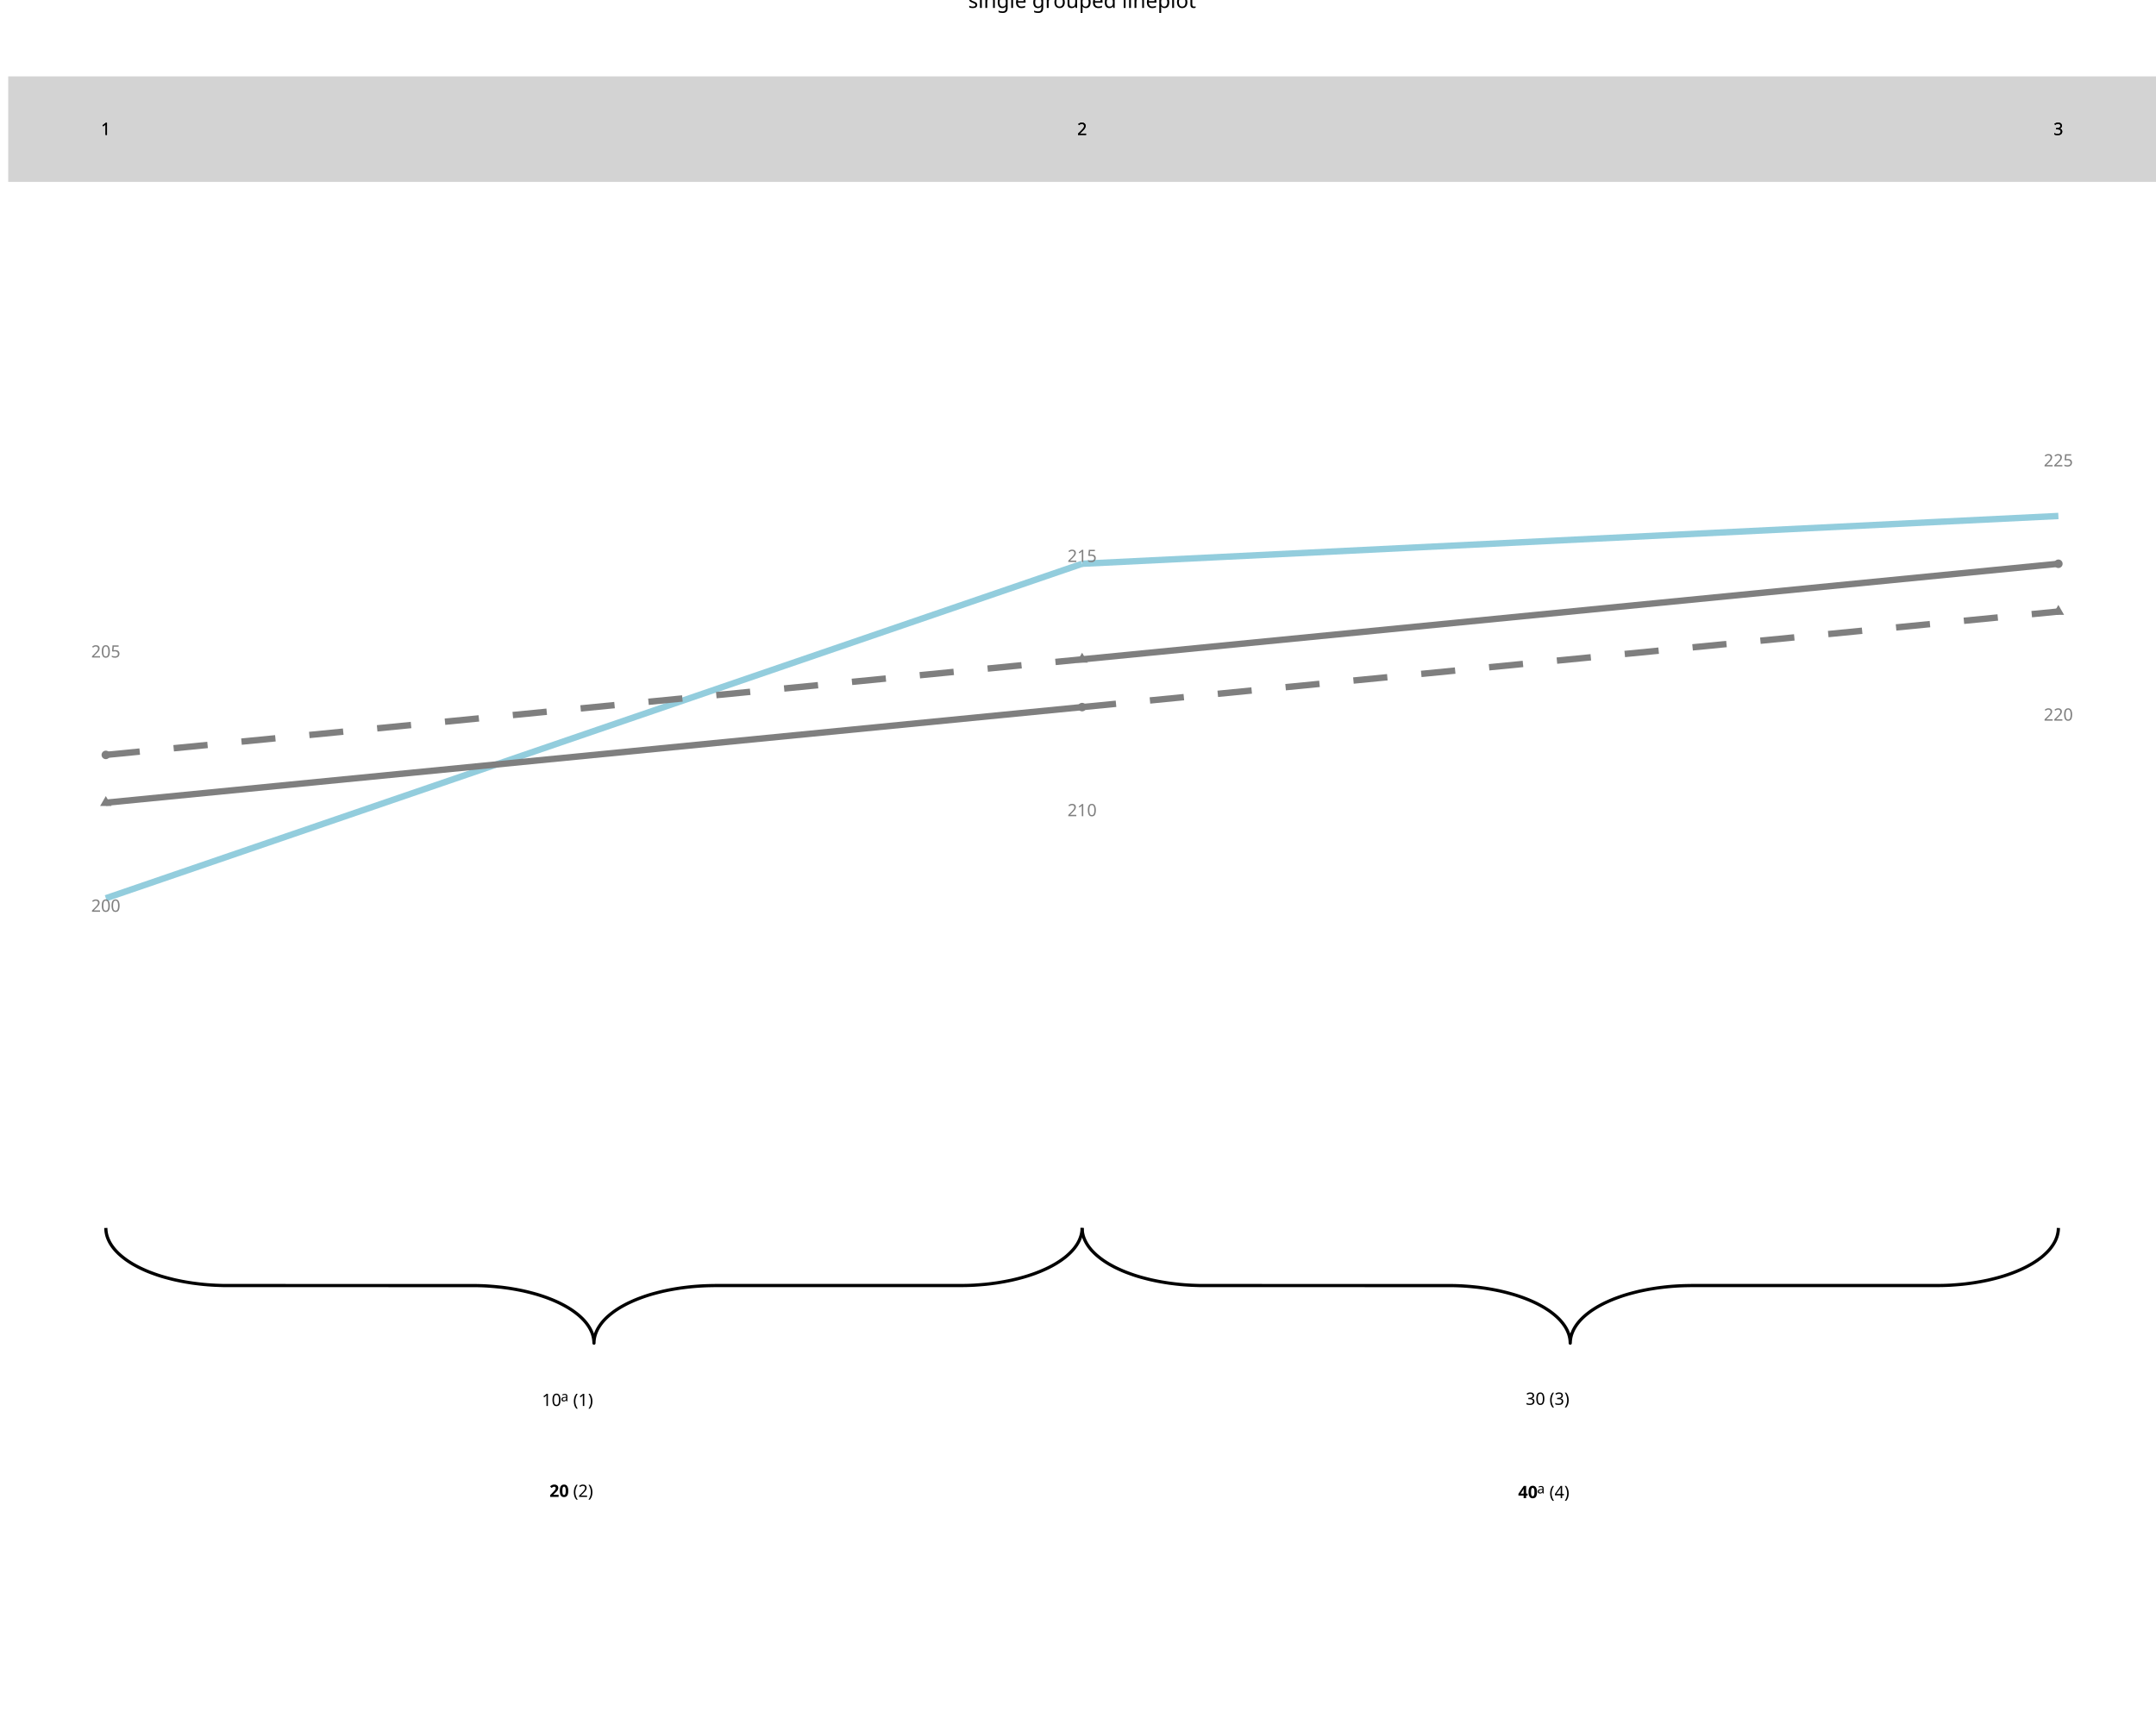
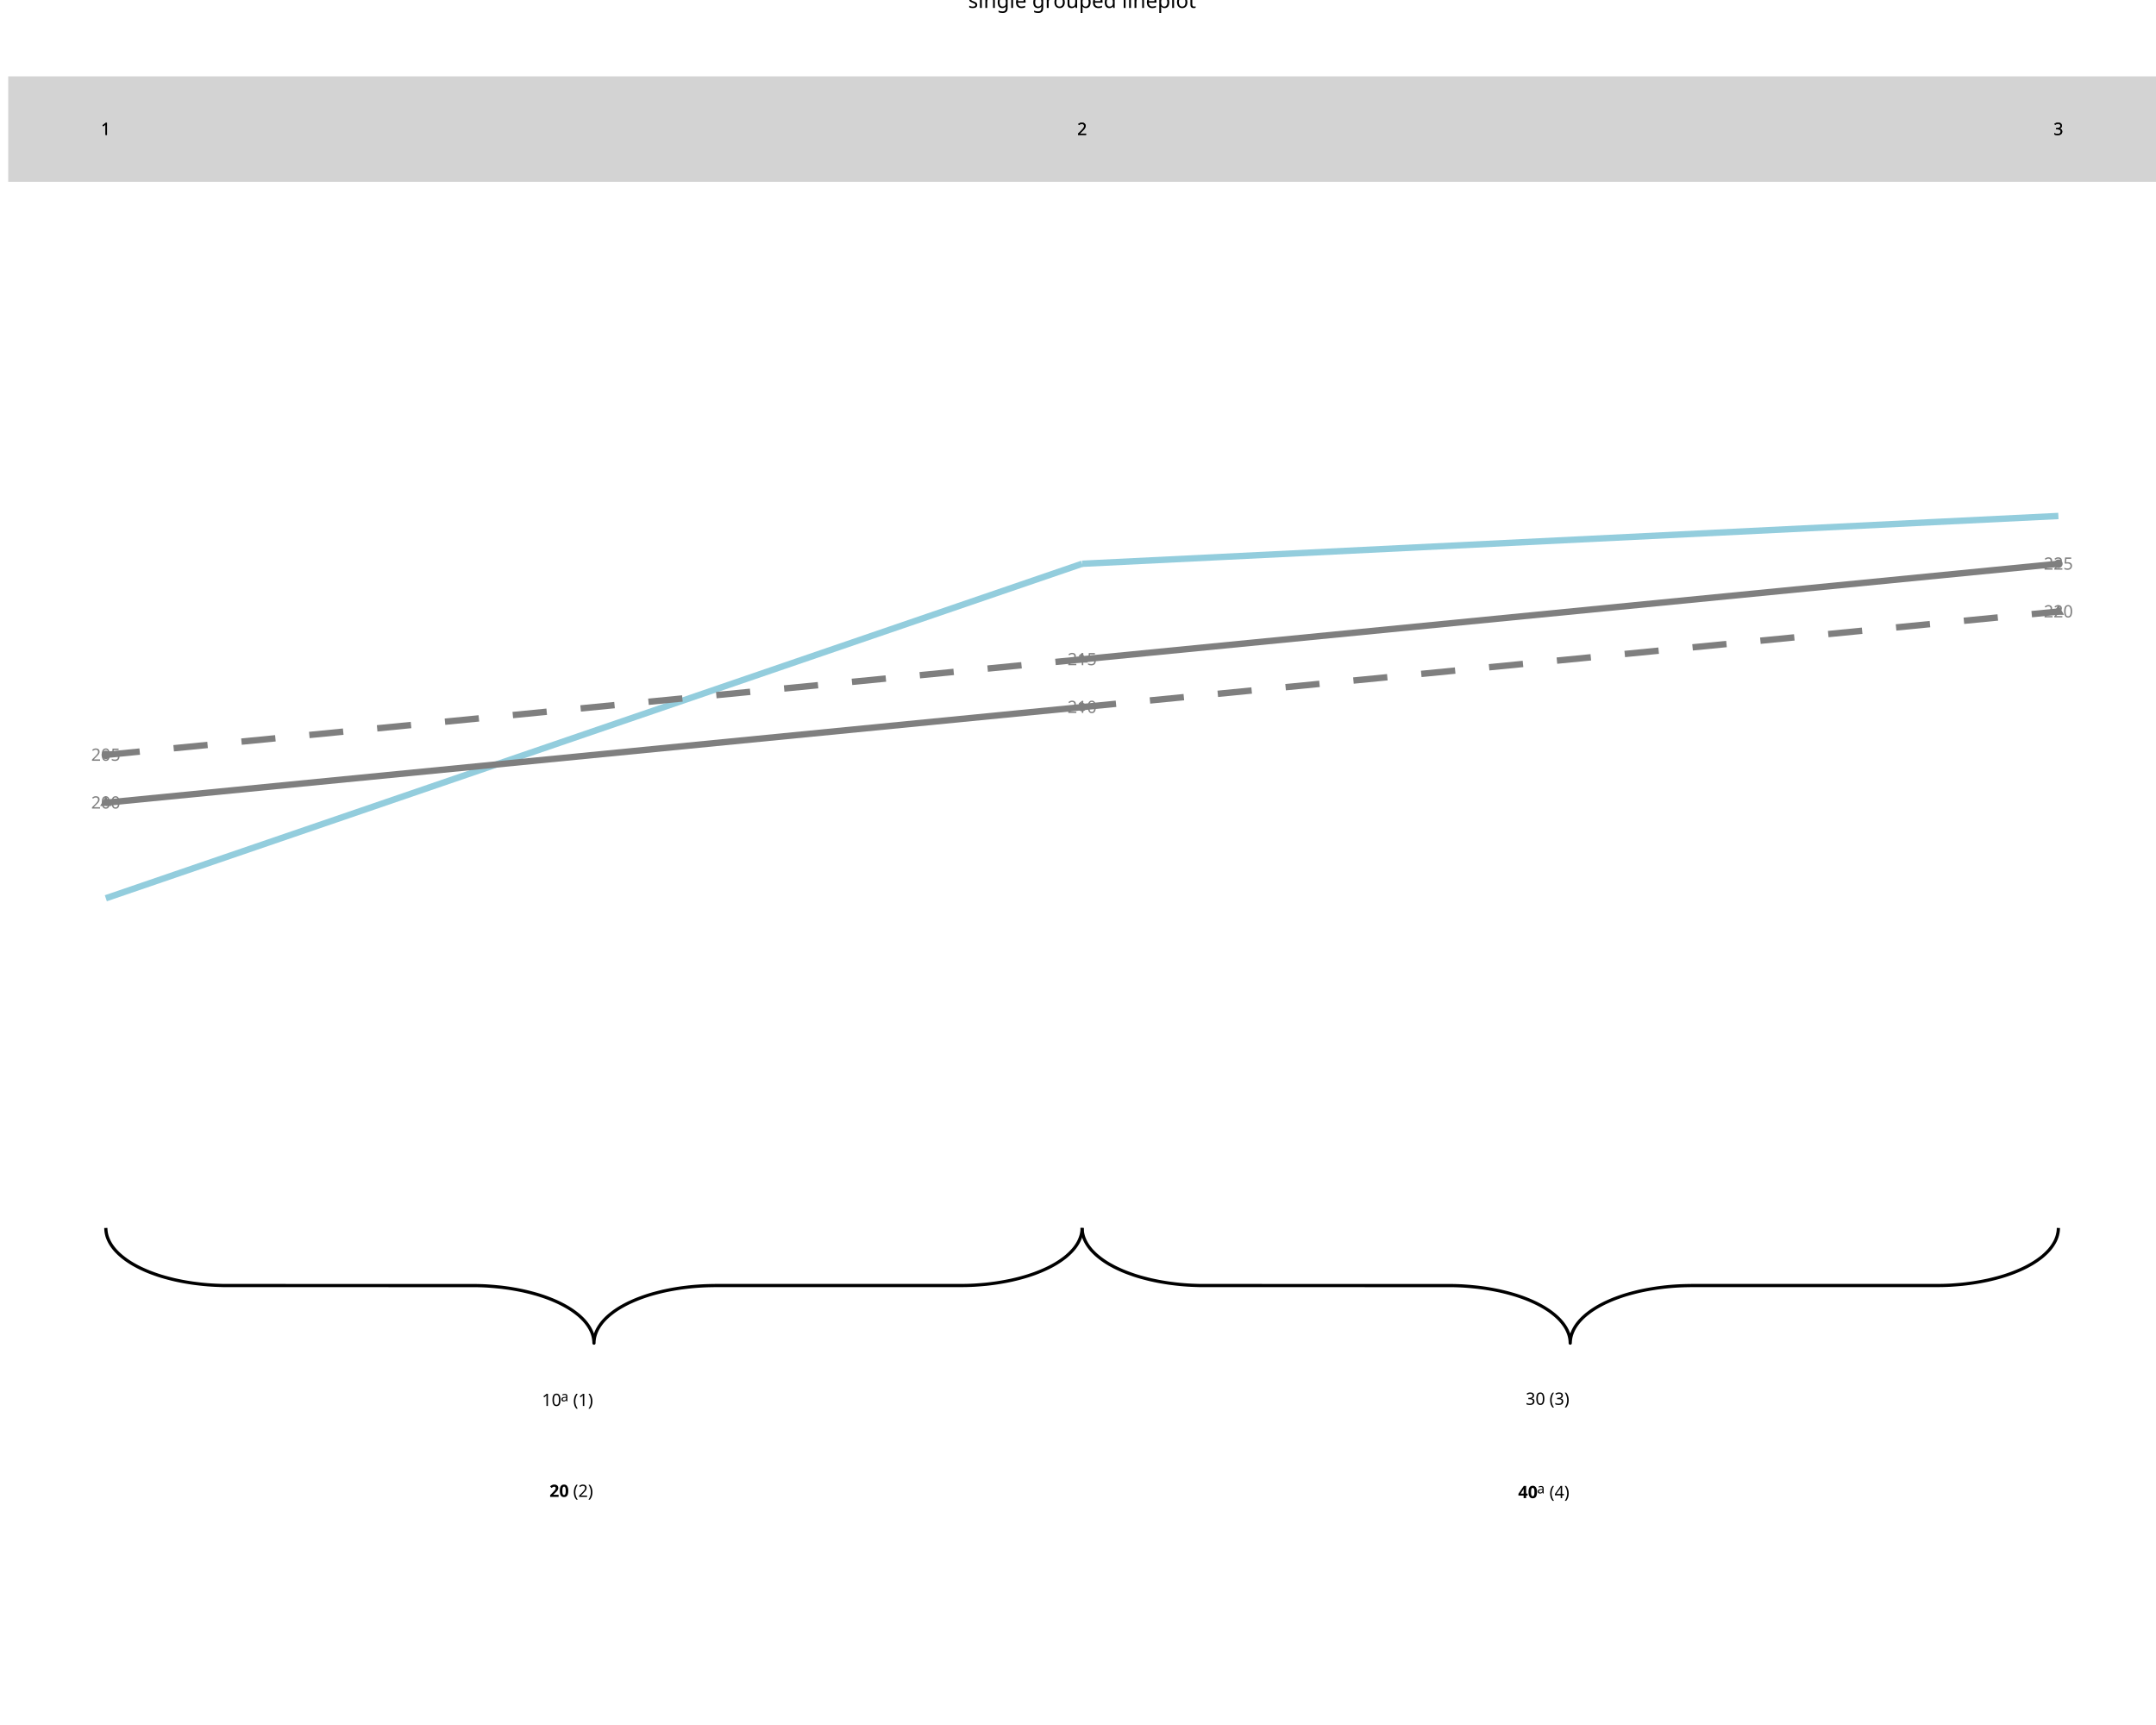
<svg xmlns="http://www.w3.org/2000/svg" class="svglite" data-engine-version="2.0" width="720.00pt" height="576.00pt" viewBox="0 0 720.00 576.00">
  <defs>
    <style type="text/css">
    .svglite line, .svglite polyline, .svglite polygon, .svglite path, .svglite rect, .svglite circle {
      fill: none;
      stroke: #000000;
      stroke-linecap: round;
      stroke-linejoin: round;
      stroke-miterlimit: 10.00;
    }
  </style>
  </defs>
  <rect width="100%" height="100%" style="stroke: none; fill: #FFFFFF;" />
  <defs>
    <clipPath id="cpMC4wMHw3MjAuMDB8MC4wMHw1NzYuMDA=">
      <rect x="0.00" y="0.00" width="720.00" height="576.00" />
    </clipPath>
  </defs>
  <g clip-path="url(#cpMC4wMHw3MjAuMDB8MC4wMHw1NzYuMDA=)">
    <polyline points="35.34,410.03 35.35,410.34 35.39,410.94 35.47,411.55 35.59,412.15 35.75,412.76 35.96,413.36 36.20,413.95 36.48,414.54 36.80,415.13 37.16,415.71 37.56,416.29 38.00,416.86 38.48,417.43 38.99,417.98 39.54,418.53 40.13,419.07 40.75,419.60 41.41,420.12 42.10,420.64 42.83,421.14 43.59,421.63 44.38,422.11 45.20,422.57 46.06,423.03 46.94,423.47 47.85,423.89 48.79,424.31 49.76,424.71 50.76,425.09 51.78,425.46 52.82,425.82 53.89,426.16 54.98,426.48 56.09,426.78 57.22,427.07 58.37,427.35 59.54,427.60 60.72,427.84 61.92,428.06 63.14,428.26 64.36,428.45 65.60,428.61 66.85,428.76 68.11,428.89 69.37,429.00 70.64,429.09 71.92,429.16 73.20,429.21 74.49,429.25 75.77,429.26 158.57,429.27 159.85,429.29 161.14,429.33 162.42,429.39 163.69,429.48 164.96,429.58 166.22,429.70 167.48,429.83 168.72,429.99 169.95,430.16 171.17,430.36 172.38,430.57 173.57,430.80 174.74,431.04 175.90,431.31 177.04,431.59 178.16,431.89 179.27,432.20 180.34,432.53 181.40,432.88 182.43,433.24 183.44,433.62 184.42,434.01 185.38,434.42 186.31,434.84 187.20,435.27 188.07,435.72 188.91,436.18 189.72,436.65 190.50,437.14 191.24,437.63 191.95,438.14 192.63,438.66 193.27,439.18 193.87,439.72 194.44,440.26 194.97,440.81 195.47,441.38 195.92,441.94 196.34,442.52 196.72,443.10 197.06,443.68 197.36,444.27 197.63,444.87 197.85,445.46 198.03,446.07 198.17,446.67 198.27,447.27 198.34,447.88 198.36,448.49 198.36,448.49 198.36,448.18 198.40,447.58 198.48,446.97 198.60,446.37 198.77,445.76 198.97,445.16 199.21,444.57 199.49,443.98 199.82,443.39 200.18,442.81 200.58,442.23 201.01,441.66 201.49,441.09 202.00,440.54 202.55,439.99 203.14,439.45 203.76,438.92 204.42,438.40 205.11,437.88 205.84,437.38 206.60,436.89 207.39,436.41 208.21,435.95 209.07,435.49 209.95,435.05 210.87,434.63 211.81,434.21 212.78,433.81 213.77,433.43 214.79,433.06 215.84,432.70 216.90,432.36 217.99,432.04 219.11,431.74 220.24,431.45 221.39,431.17 222.55,430.92 223.74,430.68 224.94,430.46 226.15,430.26 227.38,430.07 228.61,429.91 229.86,429.76 231.12,429.63 232.39,429.52 233.66,429.43 234.94,429.36 236.22,429.31 237.50,429.28 238.79,429.26 321.58,429.25 322.87,429.23 324.15,429.19 325.43,429.13 326.71,429.04 327.97,428.94 329.24,428.83 330.49,428.69 331.73,428.53 332.96,428.36 334.18,428.16 335.39,427.95 336.58,427.72 337.76,427.48 338.92,427.21 340.06,426.93 341.18,426.63 342.28,426.32 343.36,425.99 344.41,425.64 345.45,425.28 346.45,424.90 347.44,424.51 348.39,424.10 349.32,423.68 350.22,423.25 351.09,422.80 351.93,422.34 352.73,421.87 353.51,421.38 354.25,420.89 354.96,420.38 355.64,419.87 356.28,419.34 356.88,418.80 357.45,418.26 357.98,417.71 358.48,417.15 358.94,416.58 359.36,416.00 359.74,415.42 360.08,414.84 360.38,414.25 360.64,413.65 360.86,413.06 361.05,412.46 361.19,411.85 361.29,411.25 361.35,410.64 361.37,410.03 361.37,410.03 " style="stroke-width: 1.07; stroke-linecap: butt;" />
    <polyline points="361.37,410.03 361.37,410.34 361.42,410.94 361.50,411.55 361.62,412.15 361.78,412.76 361.98,413.36 362.23,413.95 362.51,414.54 362.83,415.13 363.19,415.71 363.59,416.29 364.03,416.86 364.50,417.43 365.02,417.98 365.57,418.53 366.15,419.07 366.78,419.60 367.43,420.12 368.13,420.64 368.85,421.14 369.61,421.63 370.40,422.11 371.23,422.57 372.08,423.03 372.97,423.47 373.88,423.89 374.82,424.31 375.79,424.71 376.79,425.09 377.81,425.46 378.85,425.82 379.92,426.16 381.01,426.48 382.12,426.78 383.25,427.07 384.40,427.35 385.57,427.60 386.75,427.84 387.95,428.06 389.16,428.26 390.39,428.45 391.63,428.61 392.88,428.76 394.13,428.89 395.40,429.00 396.67,429.09 397.95,429.16 399.23,429.21 400.52,429.25 401.80,429.26 484.60,429.27 485.88,429.29 487.16,429.33 488.44,429.39 489.72,429.48 490.99,429.58 492.25,429.70 493.50,429.83 494.75,429.99 495.98,430.16 497.20,430.36 498.40,430.57 499.60,430.80 500.77,431.04 501.93,431.31 503.07,431.59 504.19,431.89 505.29,432.20 506.37,432.53 507.43,432.88 508.46,433.24 509.47,433.62 510.45,434.01 511.41,434.42 512.33,434.84 513.23,435.27 514.10,435.72 514.94,436.18 515.75,436.65 516.52,437.14 517.27,437.63 517.98,438.14 518.65,438.66 519.29,439.18 519.90,439.72 520.47,440.26 521.00,440.81 521.49,441.38 521.95,441.94 522.37,442.52 522.75,443.10 523.09,443.68 523.39,444.27 523.65,444.87 523.88,445.46 524.06,446.07 524.20,446.67 524.30,447.27 524.36,447.88 524.38,448.49 524.38,448.49 524.39,448.18 524.43,447.58 524.51,446.97 524.63,446.37 524.79,445.76 525.00,445.16 525.24,444.57 525.52,443.98 525.84,443.39 526.20,442.81 526.60,442.23 527.04,441.66 527.52,441.09 528.03,440.54 528.58,439.99 529.17,439.45 529.79,438.92 530.45,438.40 531.14,437.88 531.87,437.38 532.63,436.89 533.42,436.41 534.24,435.95 535.10,435.49 535.98,435.05 536.89,434.63 537.84,434.21 538.80,433.81 539.80,433.43 540.82,433.06 541.86,432.70 542.93,432.36 544.02,432.04 545.13,431.74 546.26,431.45 547.41,431.17 548.58,430.92 549.76,430.68 550.96,430.46 552.18,430.26 553.40,430.07 554.64,429.91 555.89,429.76 557.15,429.63 558.41,429.52 559.68,429.43 560.96,429.36 562.24,429.31 563.53,429.28 564.82,429.26 647.61,429.25 648.89,429.23 650.18,429.19 651.46,429.13 652.73,429.04 654.00,428.94 655.26,428.83 656.52,428.69 657.76,428.53 658.99,428.36 660.21,428.16 661.42,427.95 662.61,427.72 663.79,427.48 664.94,427.21 666.08,426.93 667.21,426.63 668.31,426.32 669.39,425.99 670.44,425.64 671.47,425.28 672.48,424.90 673.46,424.51 674.42,424.10 675.35,423.68 676.25,423.25 677.12,422.80 677.95,422.34 678.76,421.87 679.54,421.38 680.28,420.89 680.99,420.38 681.67,419.87 682.31,419.34 682.91,418.80 683.48,418.26 684.01,417.71 684.51,417.15 684.96,416.58 685.38,416.00 685.76,415.42 686.10,414.84 686.41,414.25 686.67,413.65 686.89,413.06 687.07,412.46 687.21,411.85 687.32,411.25 687.38,410.64 687.40,410.03 687.40,410.03 " style="stroke-width: 1.07; stroke-linecap: butt;" />
    <text x="180.96" y="469.47" style="font-size: 5.69px; font-family: sans;" textLength="6.33px" lengthAdjust="spacingAndGlyphs">10</text>
    <text x="187.29" y="467.91" style="font-size: 4.55px; font-family: sans;" textLength="2.53px" lengthAdjust="spacingAndGlyphs">a</text>
    <text x="191.40" y="469.47" style="font-size: 5.69px; font-family: sans;" textLength="6.95px" lengthAdjust="spacingAndGlyphs">(1)</text>
    <text x="183.49" y="499.84" style="font-size: 5.69px; font-weight: bold; font-family: sans;" textLength="6.33px" lengthAdjust="spacingAndGlyphs">20</text>
    <text x="191.40" y="499.84" style="font-size: 5.69px; font-family: sans;" textLength="6.95px" lengthAdjust="spacingAndGlyphs">(2)</text>
    <text x="509.52" y="469.08" style="font-size: 5.69px; font-family: sans;" textLength="6.33px" lengthAdjust="spacingAndGlyphs">30</text>
    <text x="517.43" y="469.08" style="font-size: 5.69px; font-family: sans;" textLength="6.95px" lengthAdjust="spacingAndGlyphs">(3)</text>
    <text x="506.99" y="500.24" style="font-size: 5.69px; font-weight: bold; font-family: sans;" textLength="6.33px" lengthAdjust="spacingAndGlyphs">40</text>
    <text x="513.32" y="498.67" style="font-size: 4.55px; font-family: sans;" textLength="2.53px" lengthAdjust="spacingAndGlyphs">a</text>
    <text x="517.43" y="500.24" style="font-size: 5.69px; font-family: sans;" textLength="6.95px" lengthAdjust="spacingAndGlyphs">(4)</text>
    <line x1="35.34" y1="299.94" x2="361.37" y2="188.25" style="stroke-width: 2.13; stroke: #93CDDD; stroke-linecap: butt;" />
    <line x1="361.37" y1="188.25" x2="687.40" y2="172.29" style="stroke-width: 2.13; stroke: #93CDDD; stroke-linecap: butt;" />
    <line x1="35.34" y1="268.03" x2="361.37" y2="236.11" style="stroke-width: 2.13; stroke: #7F7F7F; stroke-linecap: butt;" />
    <line x1="35.34" y1="252.07" x2="361.37" y2="220.16" style="stroke-width: 2.13; stroke: #7F7F7F; stroke-dasharray: 11.38,11.38; stroke-linecap: butt;" />
    <line x1="361.37" y1="236.11" x2="687.40" y2="204.20" style="stroke-width: 2.13; stroke: #7F7F7F; stroke-dasharray: 11.38,11.38; stroke-linecap: butt;" />
    <line x1="361.37" y1="220.16" x2="687.40" y2="188.25" style="stroke-width: 2.13; stroke: #7F7F7F; stroke-linecap: butt;" />
    <polygon points="35.34,265.82 37.26,269.13 33.43,269.13 " style="stroke-width: 0.71; stroke: none; fill: #7F7F7F;" />
    <circle cx="35.34" cy="252.07" r="1.42" style="stroke-width: 0.71; stroke: none; fill: #7F7F7F;" />
    <circle cx="361.37" cy="236.11" r="1.42" style="stroke-width: 0.71; stroke: none; fill: #7F7F7F;" />
    <polygon points="361.37,217.95 363.28,221.26 359.46,221.26 " style="stroke-width: 0.71; stroke: none; fill: #7F7F7F;" />
    <polygon points="687.40,201.99 689.31,205.31 685.48,205.31 " style="stroke-width: 0.71; stroke: none; fill: #7F7F7F;" />
    <circle cx="687.40" cy="188.25" r="1.42" style="stroke-width: 0.71; stroke: none; fill: #7F7F7F;" />
-     <text x="35.34" y="304.45" text-anchor="middle" style="font-size: 5.69px; fill: #7F7F7F; font-family: sans;" textLength="9.50px" lengthAdjust="spacingAndGlyphs">200</text>
-     <text x="35.34" y="219.56" text-anchor="middle" style="font-size: 5.69px; fill: #7F7F7F; font-family: sans;" textLength="9.50px" lengthAdjust="spacingAndGlyphs">205</text>
-     <text x="361.37" y="272.54" text-anchor="middle" style="font-size: 5.69px; fill: #7F7F7F; font-family: sans;" textLength="9.50px" lengthAdjust="spacingAndGlyphs">210</text>
-     <text x="361.37" y="187.65" text-anchor="middle" style="font-size: 5.69px; fill: #7F7F7F; font-family: sans;" textLength="9.50px" lengthAdjust="spacingAndGlyphs">215</text>
-     <text x="687.40" y="240.63" text-anchor="middle" style="font-size: 5.69px; fill: #7F7F7F; font-family: sans;" textLength="9.50px" lengthAdjust="spacingAndGlyphs">220</text>
-     <text x="687.40" y="155.74" text-anchor="middle" style="font-size: 5.69px; fill: #7F7F7F; font-family: sans;" textLength="9.50px" lengthAdjust="spacingAndGlyphs">225</text>
+     <text x="35.34" y="269.98" text-anchor="middle" style="font-size: 5.69px; fill: #7F7F7F; font-family: sans;" textLength="9.50px" lengthAdjust="spacingAndGlyphs">200</text>
+     <text x="35.34" y="254.03" text-anchor="middle" style="font-size: 5.69px; fill: #7F7F7F; font-family: sans;" textLength="9.50px" lengthAdjust="spacingAndGlyphs">205</text>
+     <text x="361.37" y="238.07" text-anchor="middle" style="font-size: 5.69px; fill: #7F7F7F; font-family: sans;" textLength="9.50px" lengthAdjust="spacingAndGlyphs">210</text>
+     <text x="361.37" y="222.12" text-anchor="middle" style="font-size: 5.69px; fill: #7F7F7F; font-family: sans;" textLength="9.50px" lengthAdjust="spacingAndGlyphs">215</text>
+     <text x="687.40" y="206.16" text-anchor="middle" style="font-size: 5.69px; fill: #7F7F7F; font-family: sans;" textLength="9.50px" lengthAdjust="spacingAndGlyphs">220</text>
+     <text x="687.40" y="190.21" text-anchor="middle" style="font-size: 5.69px; fill: #7F7F7F; font-family: sans;" textLength="9.50px" lengthAdjust="spacingAndGlyphs">225</text>
    <rect x="2.74" y="25.50" width="717.26" height="35.23" style="stroke-width: 1.07; stroke: none; stroke-linecap: butt; stroke-linejoin: miter; fill: #D3D3D3;" />
    <text x="35.34" y="45.07" text-anchor="middle" style="font-size: 5.69px; font-family: sans;" textLength="3.17px" lengthAdjust="spacingAndGlyphs">1</text>
    <text x="361.37" y="45.07" text-anchor="middle" style="font-size: 5.69px; font-family: sans;" textLength="3.17px" lengthAdjust="spacingAndGlyphs">2</text>
    <text x="687.40" y="45.07" text-anchor="middle" style="font-size: 5.69px; font-family: sans;" textLength="3.17px" lengthAdjust="spacingAndGlyphs">3</text>
    <text x="35.34" y="45.07" text-anchor="middle" style="font-size: 5.69px; font-family: sans;" textLength="3.17px" lengthAdjust="spacingAndGlyphs">1</text>
    <text x="361.37" y="45.07" text-anchor="middle" style="font-size: 5.69px; font-family: sans;" textLength="3.17px" lengthAdjust="spacingAndGlyphs">2</text>
    <text x="687.40" y="45.07" text-anchor="middle" style="font-size: 5.69px; font-family: sans;" textLength="3.17px" lengthAdjust="spacingAndGlyphs">3</text>
    <text x="361.37" y="2.64" text-anchor="middle" style="font-size: 7.00px; font-family: sans;" textLength="70.05px" lengthAdjust="spacingAndGlyphs">single grouped lineplot</text>
  </g>
</svg>
